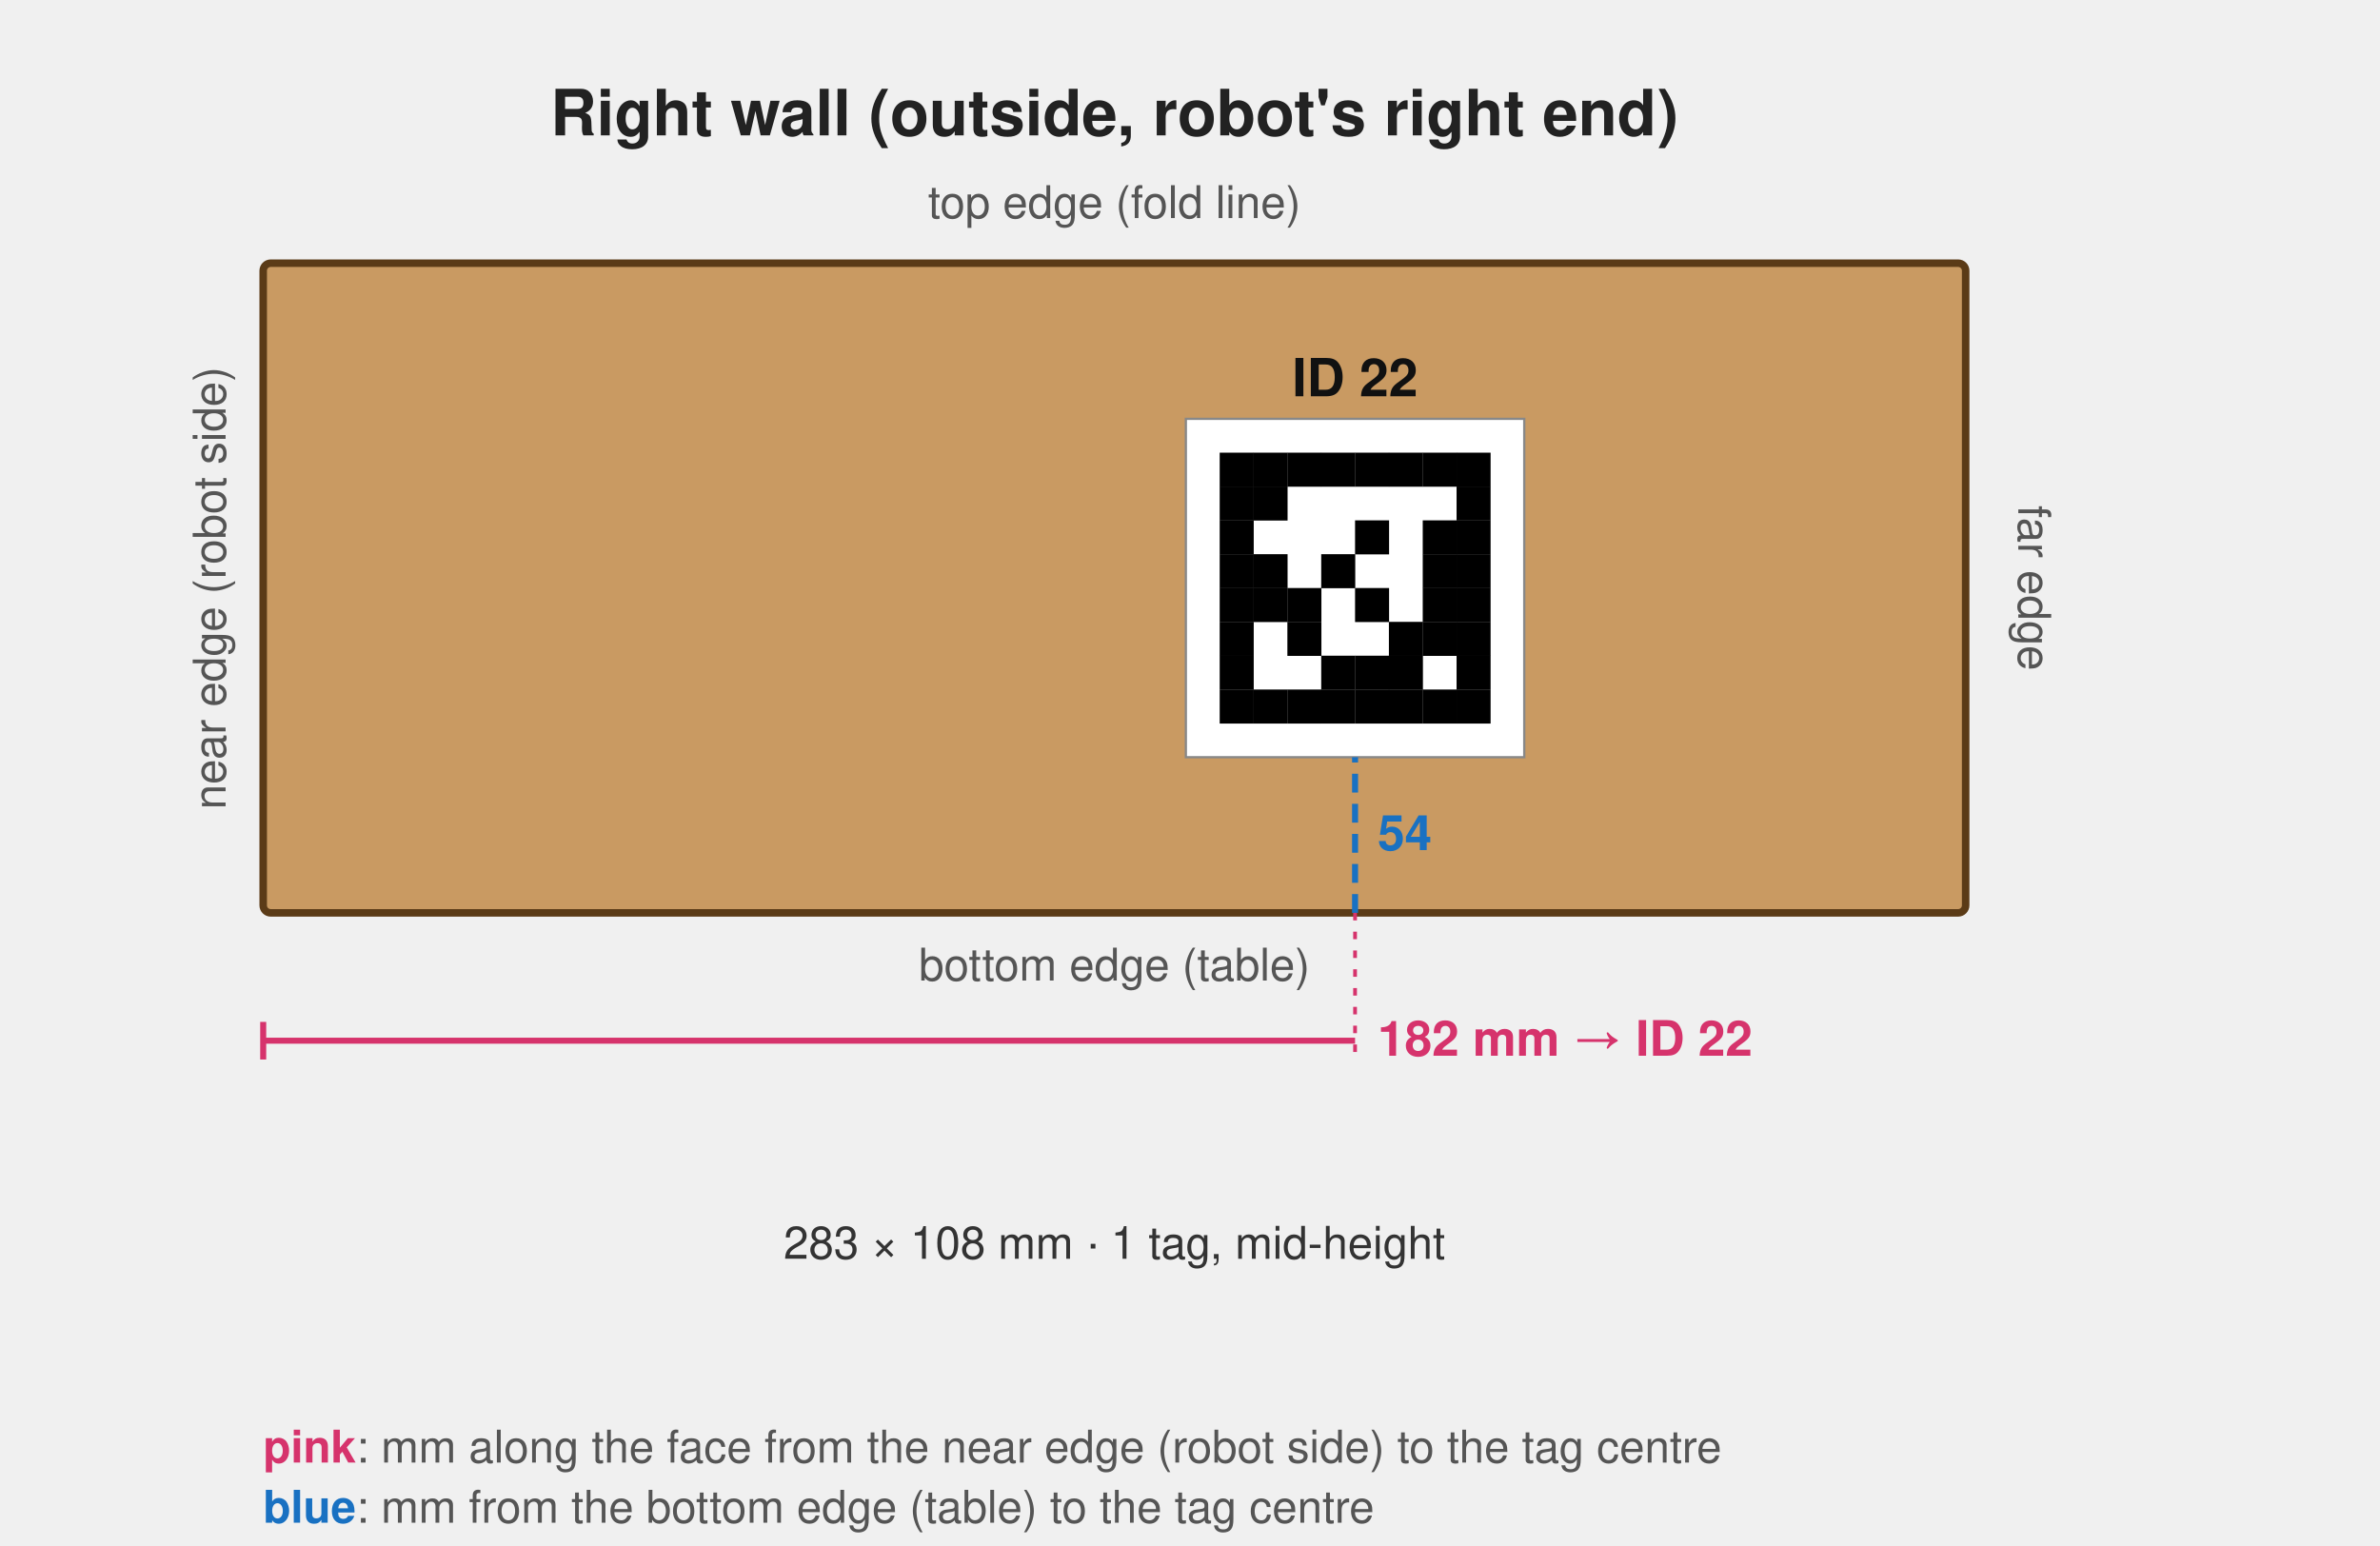
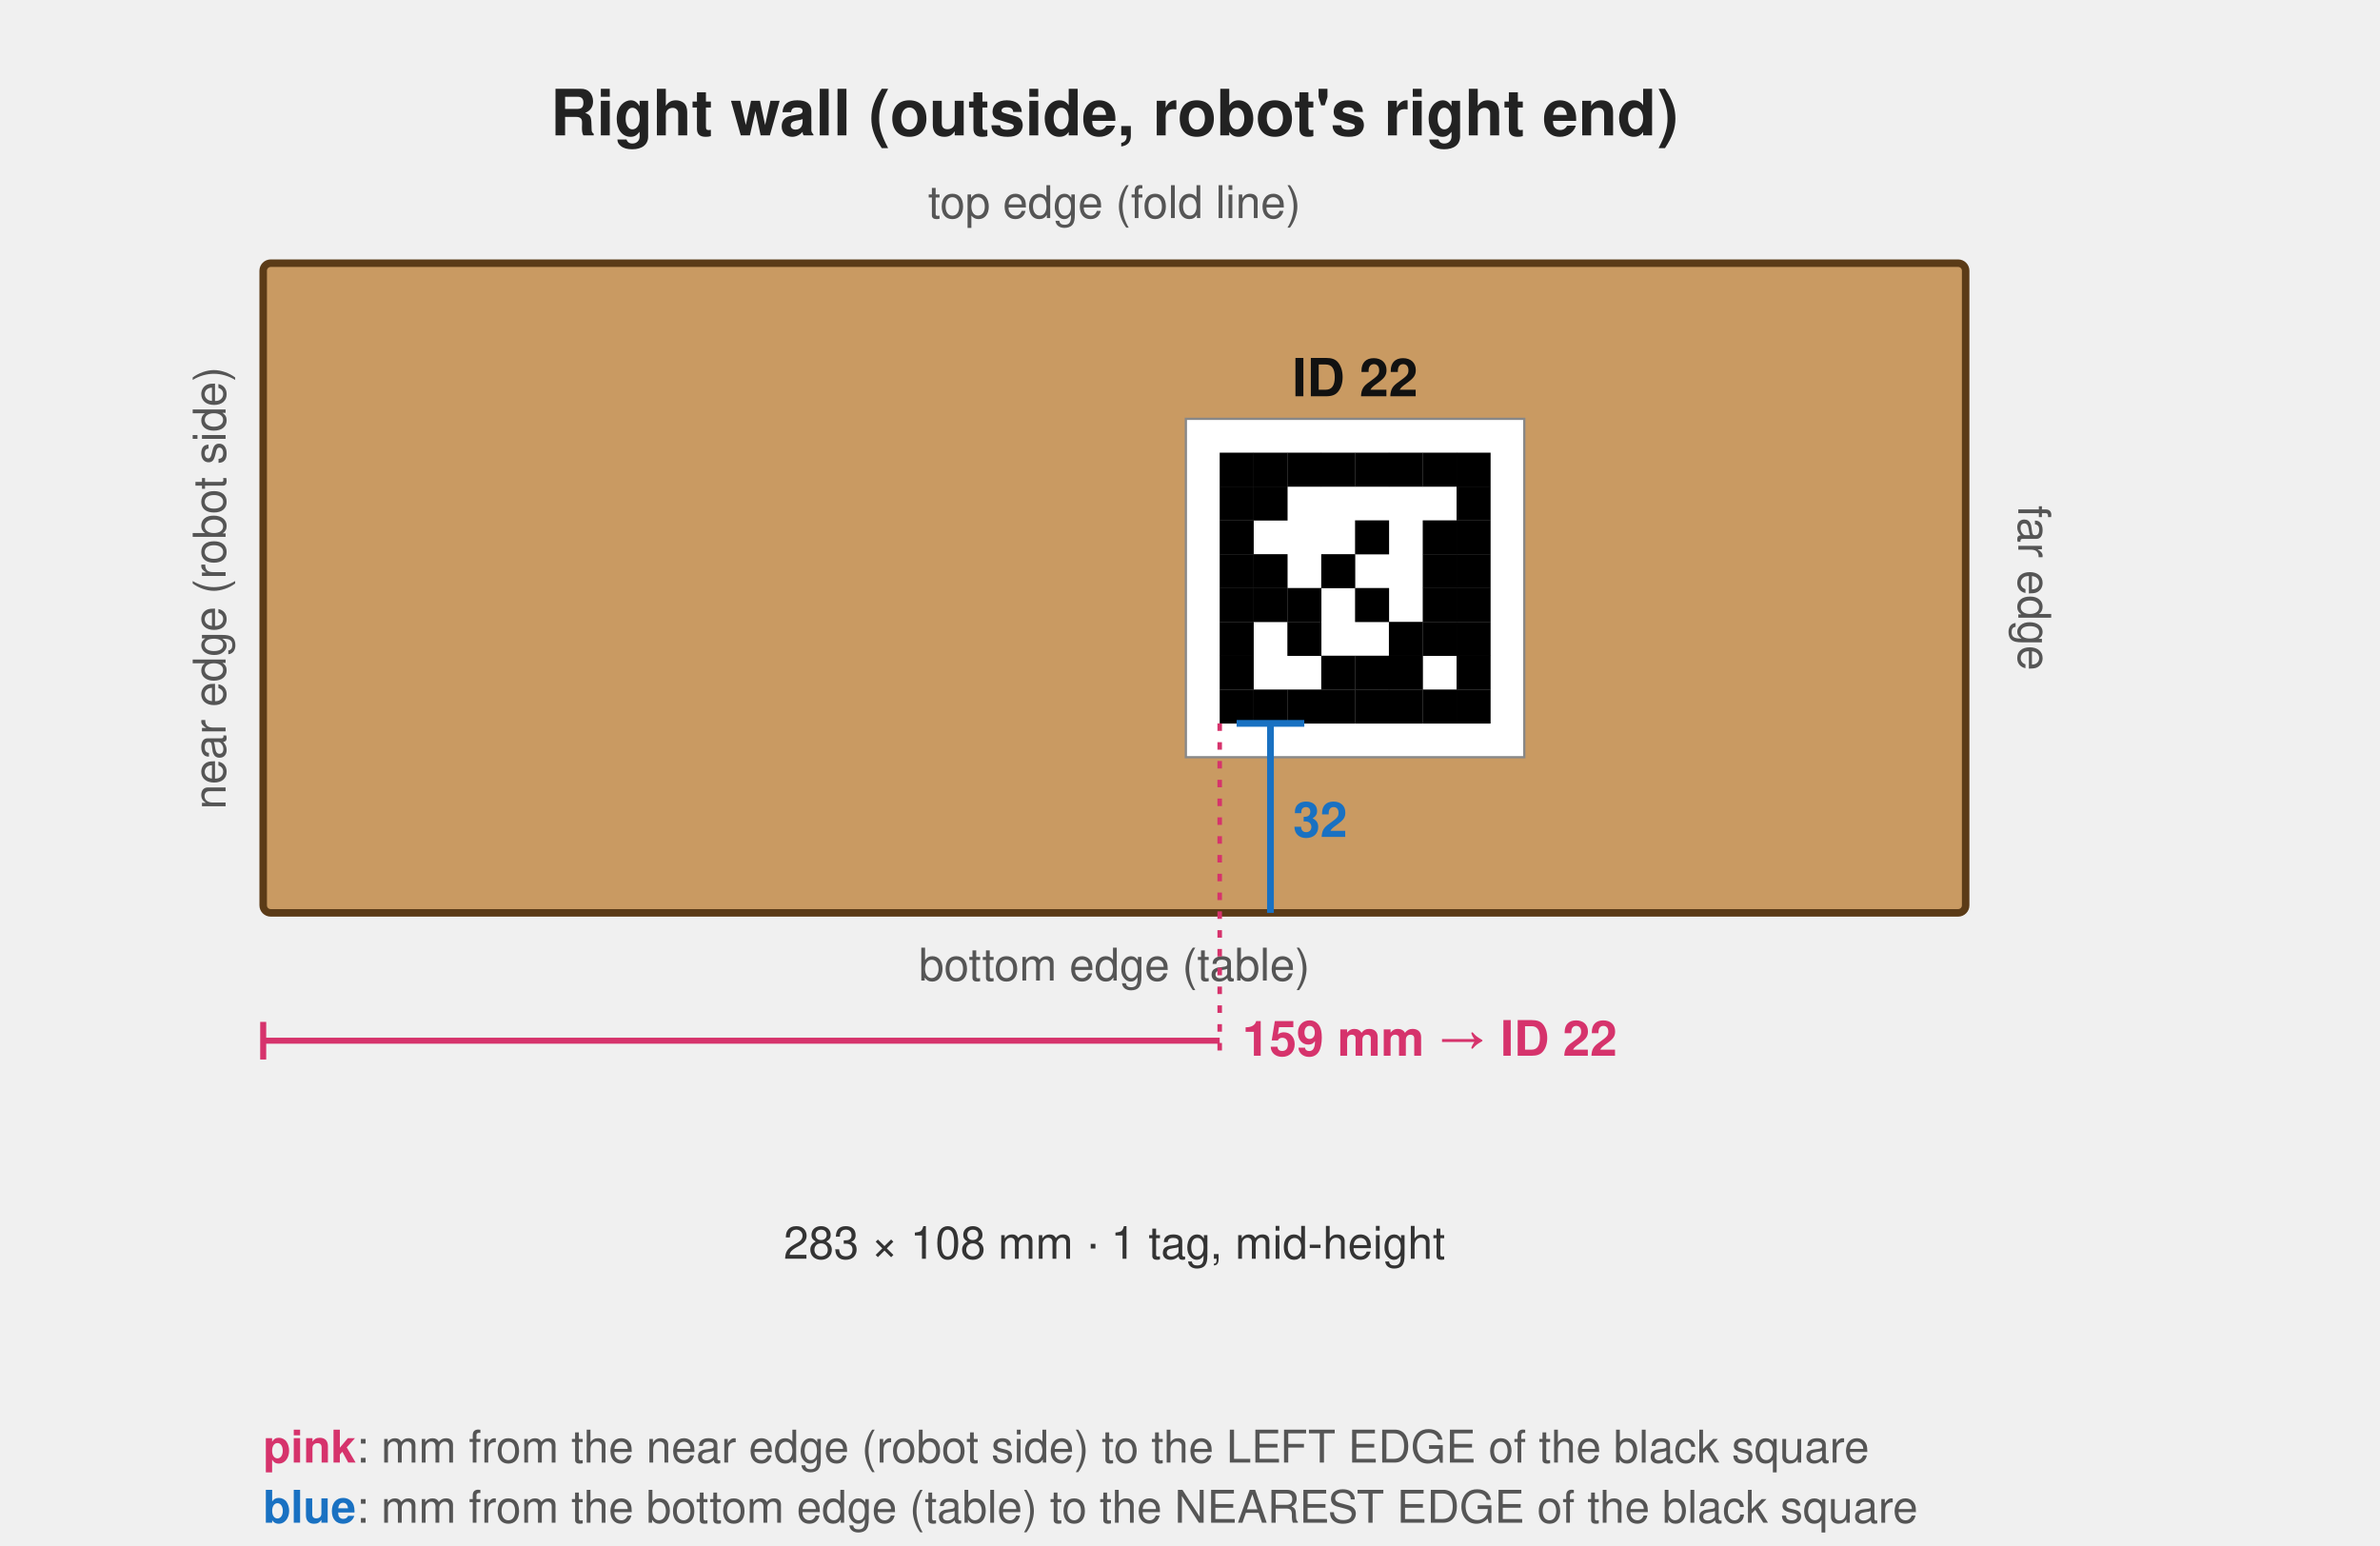
<svg xmlns="http://www.w3.org/2000/svg" viewBox="0 0 633 411" font-family="Helvetica,Arial,sans-serif">
  <rect x="70" y="70" width="452.8" height="172.8" fill="#c99a62" stroke="#5b3b17" stroke-width="2" rx="2" />
  <text x="296.4" y="36" font-size="17" font-weight="700" text-anchor="middle" fill="#222">Right wall (outside, robot's right end)</text>
  <text x="296.4" y="58" font-size="12" text-anchor="middle" fill="#555">top edge (fold line)</text>
  <text x="296.4" y="260.8" font-size="12" text-anchor="middle" fill="#555">bottom edge (table)</text>
  <text x="60" y="156.4" font-size="12" text-anchor="middle" fill="#555" transform="rotate(-90 60 156.4)">near edge (robot side)</text>
  <text x="536.8" y="156.4" font-size="12" text-anchor="middle" fill="#555" transform="rotate(90 536.8 156.4)">far edge</text>
  <text x="296.4" y="334.8" font-size="12" text-anchor="middle" fill="#333">283 × 108 mm · 1 tag, mid-height</text>
  <rect x="315.4" y="111.4" width="90.0" height="90.0" fill="white" stroke="#888" stroke-width="0.6" />
  <rect x="324.40" y="120.40" width="9.05" height="9.05" fill="black" />
  <rect x="333.40" y="120.40" width="9.05" height="9.05" fill="black" />
  <rect x="342.40" y="120.40" width="9.05" height="9.05" fill="black" />
  <rect x="351.40" y="120.40" width="9.05" height="9.05" fill="black" />
  <rect x="360.40" y="120.40" width="9.05" height="9.05" fill="black" />
  <rect x="369.40" y="120.40" width="9.05" height="9.05" fill="black" />
  <rect x="378.40" y="120.40" width="9.05" height="9.05" fill="black" />
  <rect x="387.40" y="120.40" width="9.05" height="9.05" fill="black" />
  <rect x="324.40" y="129.40" width="9.05" height="9.05" fill="black" />
  <rect x="333.40" y="129.40" width="9.05" height="9.05" fill="black" />
  <rect x="387.40" y="129.40" width="9.05" height="9.05" fill="black" />
  <rect x="324.40" y="138.40" width="9.05" height="9.05" fill="black" />
  <rect x="360.40" y="138.40" width="9.05" height="9.05" fill="black" />
  <rect x="378.40" y="138.40" width="9.05" height="9.05" fill="black" />
  <rect x="387.40" y="138.40" width="9.05" height="9.05" fill="black" />
  <rect x="324.40" y="147.40" width="9.05" height="9.05" fill="black" />
  <rect x="333.40" y="147.40" width="9.05" height="9.05" fill="black" />
  <rect x="351.40" y="147.40" width="9.05" height="9.05" fill="black" />
  <rect x="378.40" y="147.40" width="9.05" height="9.05" fill="black" />
  <rect x="387.40" y="147.40" width="9.05" height="9.05" fill="black" />
  <rect x="324.40" y="156.40" width="9.05" height="9.05" fill="black" />
  <rect x="333.40" y="156.40" width="9.05" height="9.05" fill="black" />
  <rect x="342.40" y="156.40" width="9.05" height="9.05" fill="black" />
  <rect x="360.40" y="156.40" width="9.05" height="9.05" fill="black" />
  <rect x="378.40" y="156.40" width="9.05" height="9.05" fill="black" />
  <rect x="387.40" y="156.40" width="9.05" height="9.05" fill="black" />
  <rect x="324.40" y="165.40" width="9.05" height="9.05" fill="black" />
  <rect x="342.40" y="165.40" width="9.05" height="9.05" fill="black" />
  <rect x="369.40" y="165.40" width="9.05" height="9.05" fill="black" />
  <rect x="378.40" y="165.40" width="9.05" height="9.05" fill="black" />
  <rect x="387.40" y="165.40" width="9.05" height="9.05" fill="black" />
  <rect x="324.40" y="174.40" width="9.05" height="9.05" fill="black" />
  <rect x="351.40" y="174.40" width="9.05" height="9.05" fill="black" />
  <rect x="360.40" y="174.40" width="9.05" height="9.05" fill="black" />
  <rect x="369.40" y="174.40" width="9.05" height="9.05" fill="black" />
  <rect x="387.40" y="174.40" width="9.05" height="9.05" fill="black" />
  <rect x="324.40" y="183.40" width="9.05" height="9.05" fill="black" />
  <rect x="333.40" y="183.40" width="9.05" height="9.05" fill="black" />
  <rect x="342.40" y="183.40" width="9.05" height="9.05" fill="black" />
  <rect x="351.40" y="183.40" width="9.05" height="9.05" fill="black" />
  <rect x="360.40" y="183.40" width="9.05" height="9.05" fill="black" />
  <rect x="369.40" y="183.40" width="9.05" height="9.05" fill="black" />
  <rect x="378.40" y="183.40" width="9.05" height="9.05" fill="black" />
  <rect x="387.40" y="183.40" width="9.05" height="9.05" fill="black" />
-   <line x1="360.4" y1="242.8" x2="360.4" y2="201.4" stroke="#1971c2" stroke-width="1.6" stroke-dasharray="5 3" />
-   <text x="366.4" y="226.1" font-size="13" font-weight="700" fill="#1971c2">54</text>
-   <line x1="70" y1="276.8" x2="360.4" y2="276.8" stroke="#d6336c" stroke-width="1.6" />
+   <line x1="337.9" y1="242.8" x2="337.9" y2="192.4" stroke="#1971c2" stroke-width="1.8" />
+   <line x1="328.9" y1="192.4" x2="346.9" y2="192.4" stroke="#1971c2" stroke-width="1.8" />
+   <text x="343.9" y="222.6" font-size="13" font-weight="700" fill="#1971c2">32</text>
+   <line x1="70" y1="276.8" x2="324.4" y2="276.8" stroke="#d6336c" stroke-width="1.6" />
  <line x1="70" y1="271.8" x2="70" y2="281.8" stroke="#d6336c" stroke-width="1.6" />
-   <line x1="360.4" y1="242.8" x2="360.4" y2="281.8" stroke="#d6336c" stroke-width="1" stroke-dasharray="2 3" />
-   <text x="366.4" y="280.8" font-size="13" font-weight="700" fill="#d6336c">182 mm → ID 22</text>
+   <line x1="324.4" y1="192.4" x2="324.4" y2="281.8" stroke="#d6336c" stroke-width="1.2" stroke-dasharray="2 3" />
+   <text x="330.4" y="280.8" font-size="13" font-weight="700" fill="#d6336c">159 mm → ID 22</text>
  <text x="360.4" y="105.4" font-size="14" font-weight="700" text-anchor="middle" fill="#111">ID 22</text>
  <text x="70" y="389" font-size="12" fill="#555">
-     <tspan fill="#d6336c" font-weight="700">pink</tspan>: mm along the face from the near edge (robot side) to the tag centre</text>
+     <tspan fill="#d6336c" font-weight="700">pink</tspan>: mm from the near edge (robot side) to the LEFT EDGE of the black square</text>
  <text x="70" y="405" font-size="12" fill="#555">
-     <tspan fill="#1971c2" font-weight="700">blue</tspan>: mm from the bottom edge (table) to the tag centre</text>
+     <tspan fill="#1971c2" font-weight="700">blue</tspan>: mm from the bottom edge (table) to the NEAREST EDGE of the black square</text>
</svg>
